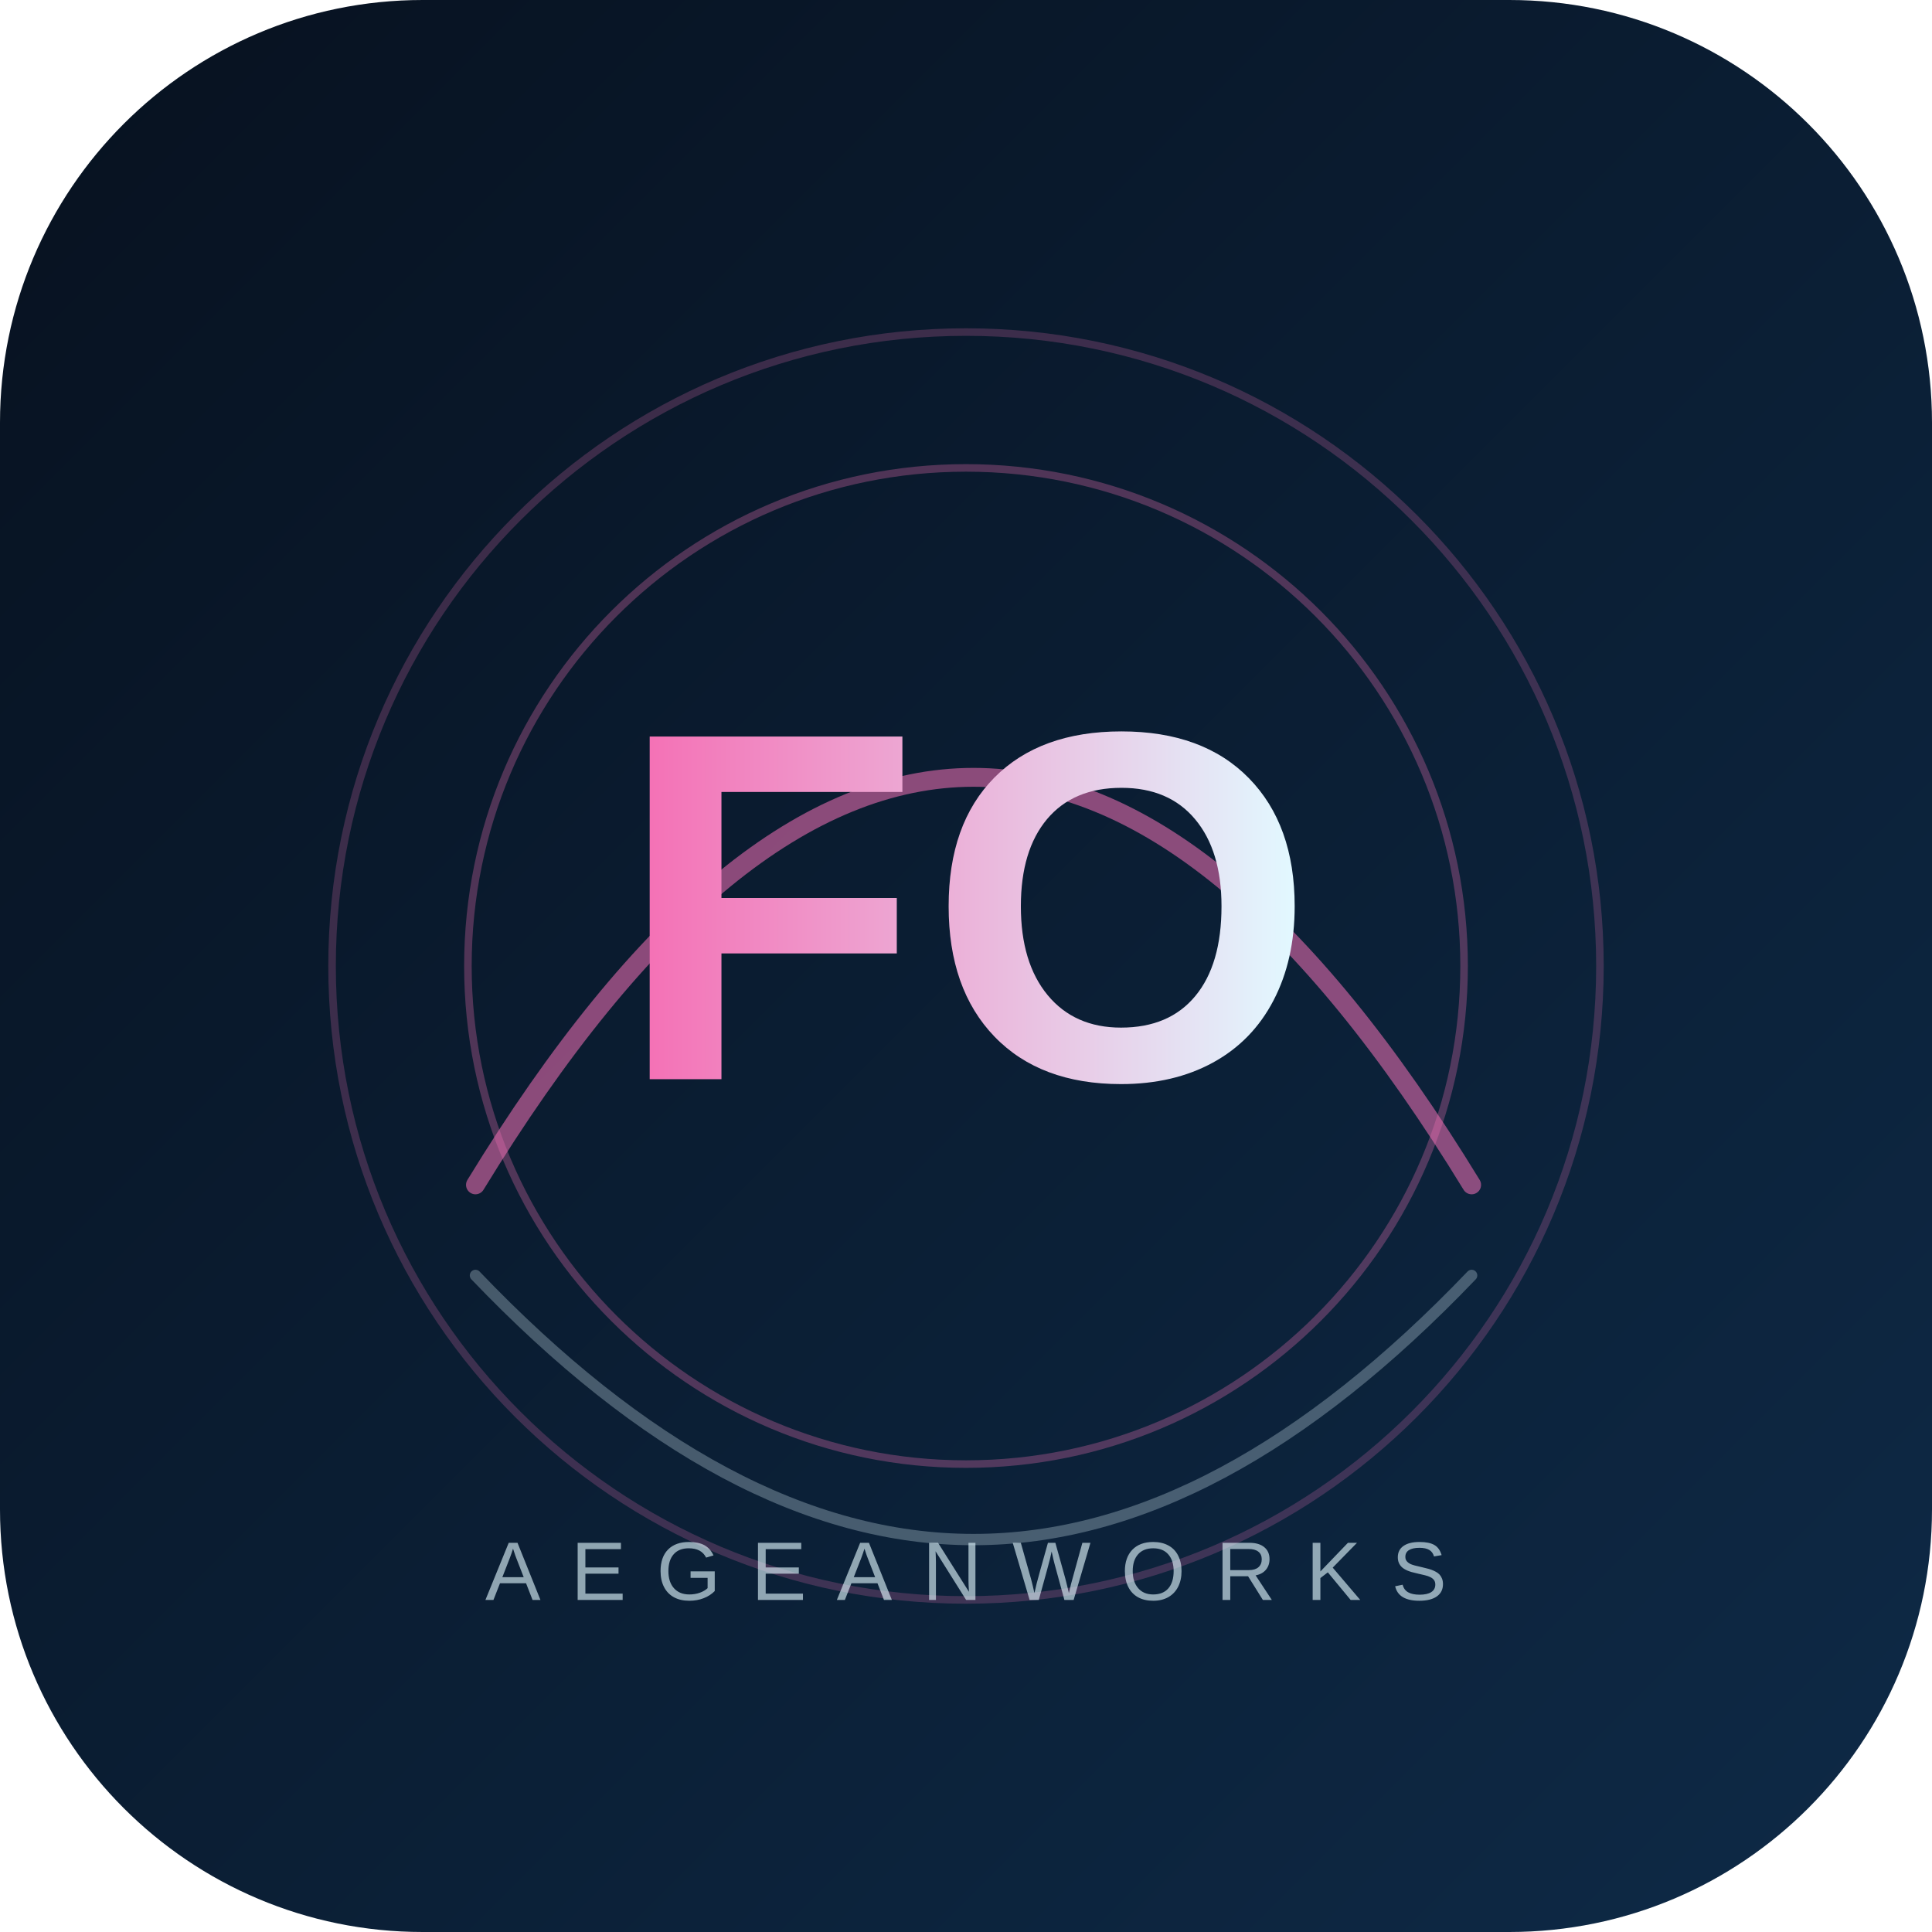
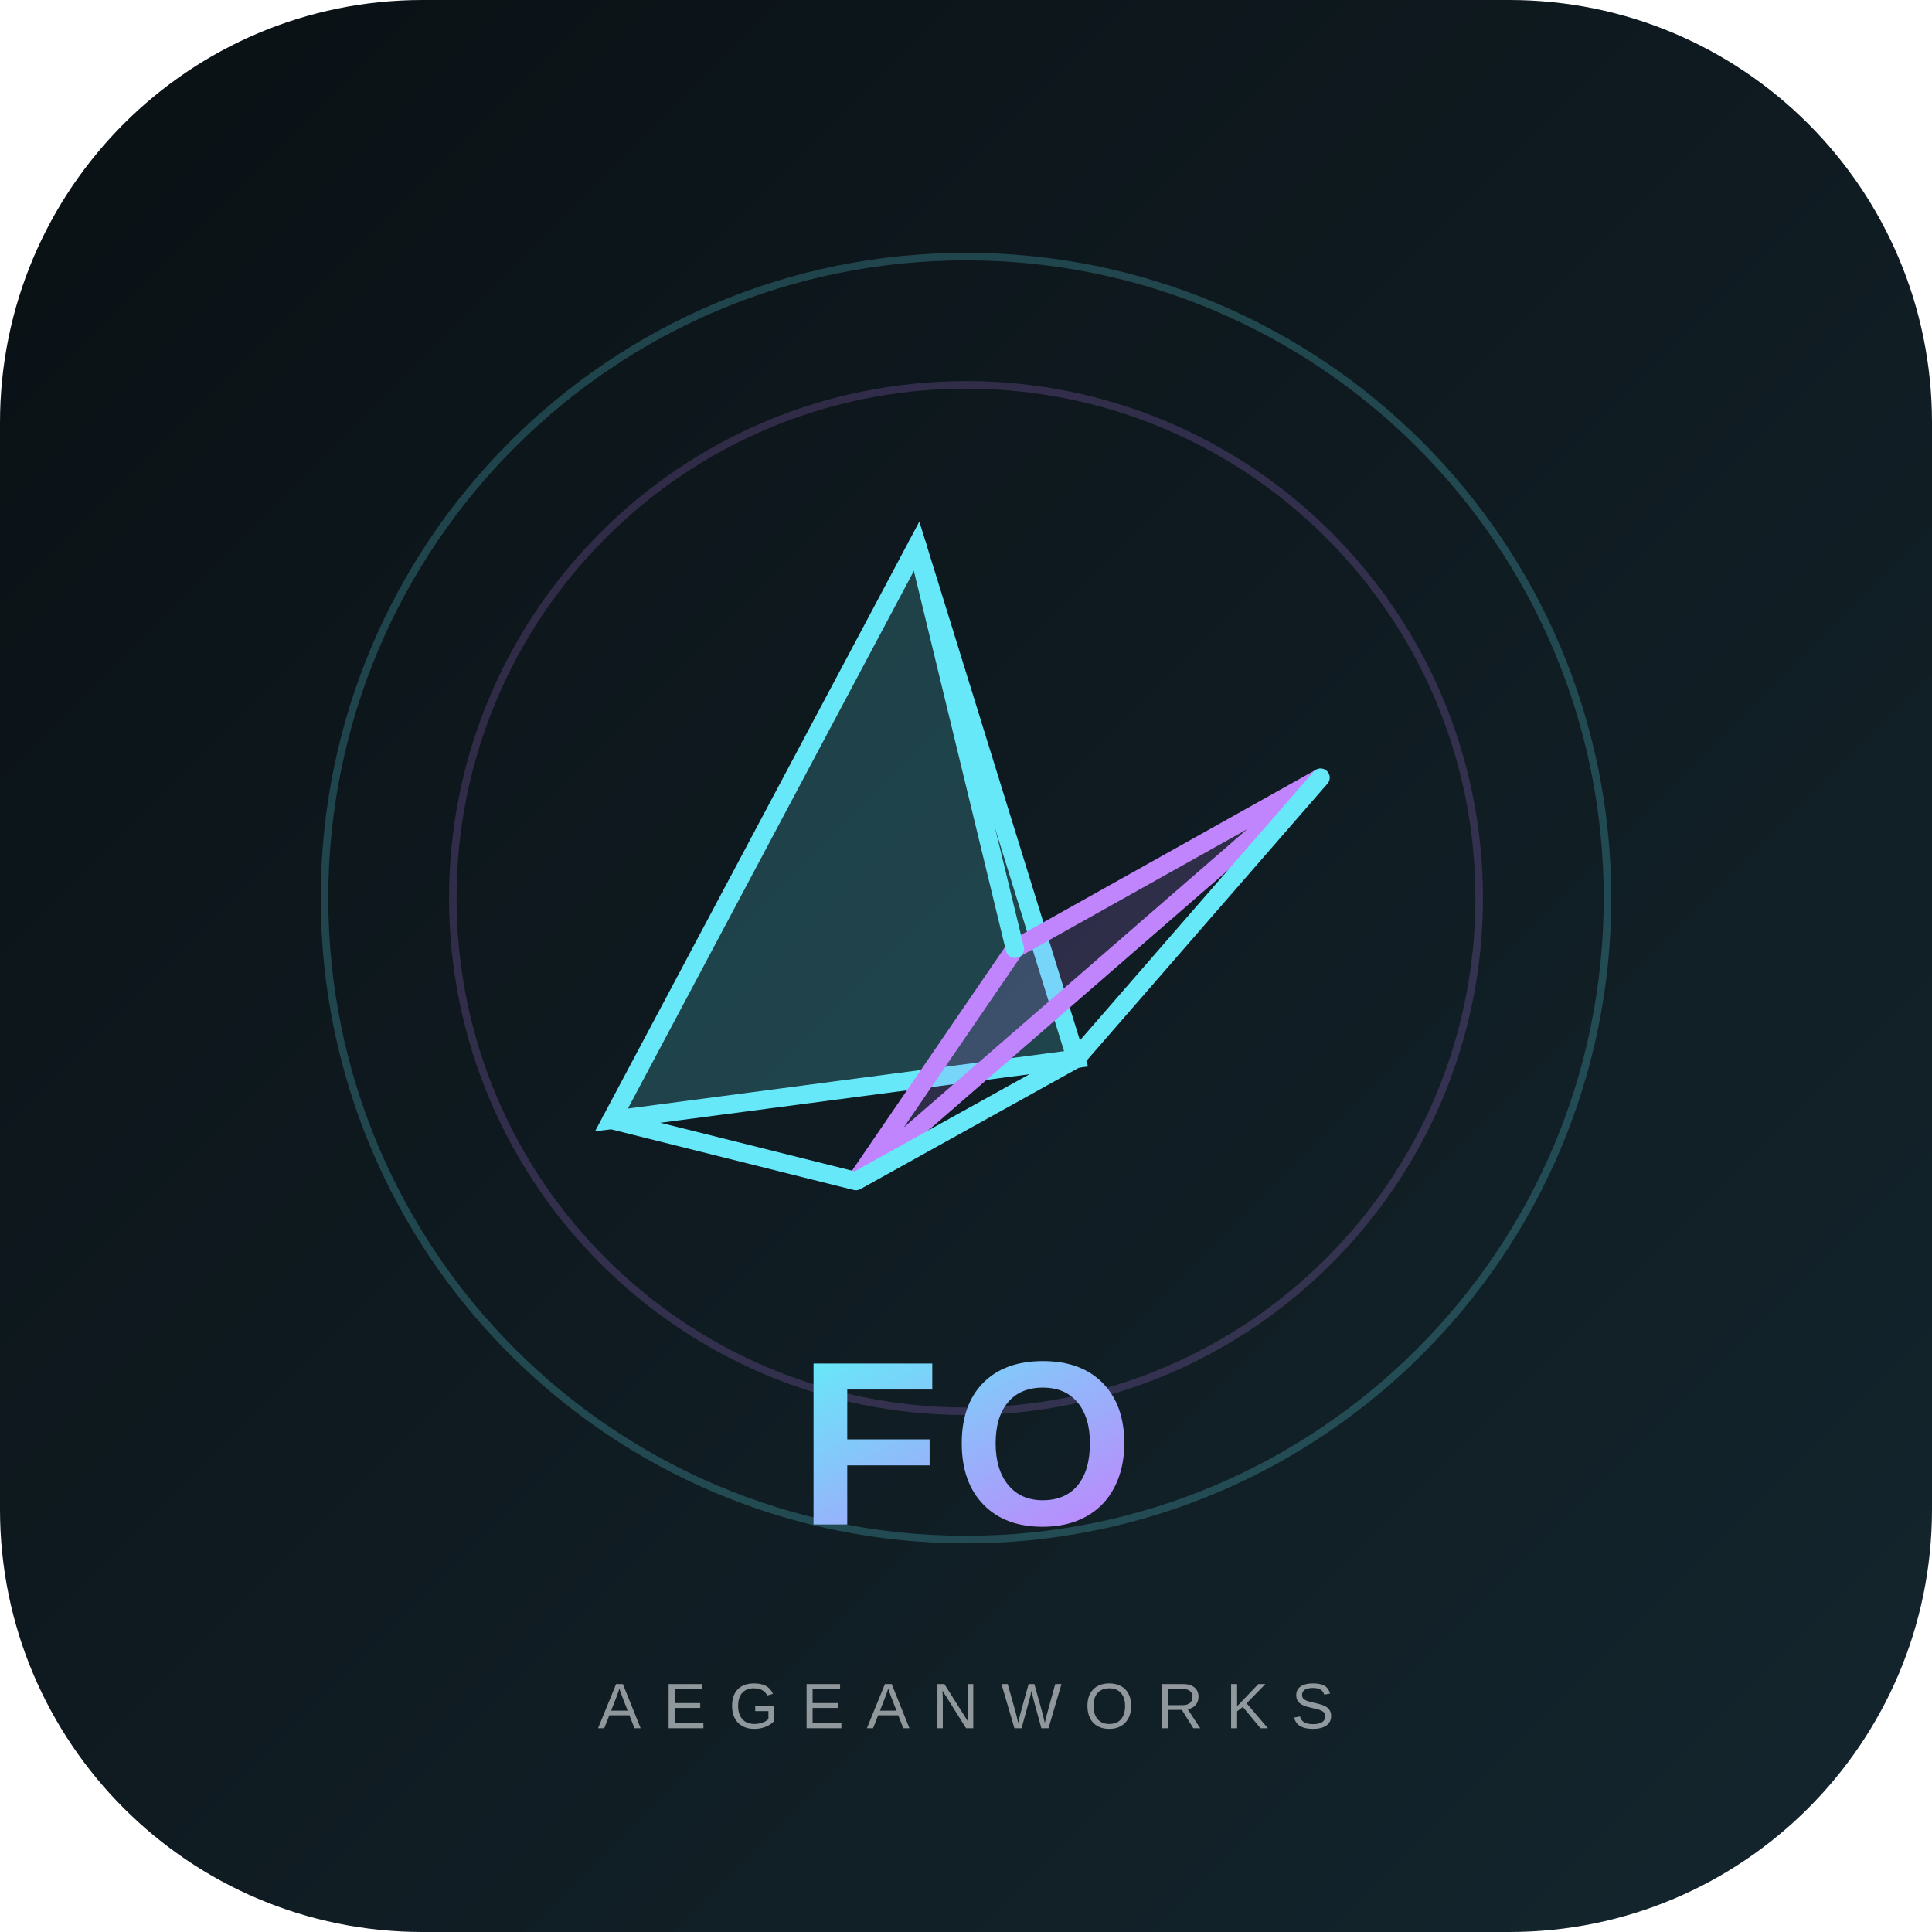
- <svg xmlns="http://www.w3.org/2000/svg" width="512" height="512" viewBox="0 0 512 512" role="img" aria-labelledby="title desc">
+ <svg xmlns="http://www.w3.org/2000/svg" width="512" height="512" viewBox="0 0 512 512" role="img" aria-labelledby="title desc" data-motif="origami" data-layout="center">
  <defs>
    <linearGradient id="bg" x1="0" y1="0" x2="1" y2="1">
-       <stop offset="0" stop-color="#07111f" />
-       <stop offset="1" stop-color="#0e2a47" />
+       <stop offset="0" stop-color="#0a1014" />
+       <stop offset="1" stop-color="#14262e" />
    </linearGradient>
-     <linearGradient id="ac" x1="0" y1="0" x2="1" y2="0">
-       <stop offset="0" stop-color="#f472b6" />
-       <stop offset="1" stop-color="#e2f8ff" />
+     <linearGradient id="mark" x1="0" y1="0" x2="1" y2="1">
+       <stop offset="0" stop-color="#67e8f9" />
+       <stop offset="1" stop-color="#c084fc" />
    </linearGradient>
  </defs>
  <rect width="512" height="512" rx="112" fill="url(#bg)" />
-   <circle cx="256" cy="256" r="168" fill="none" stroke="#f472b6" stroke-opacity="0.22" stroke-width="2" />
-   <circle cx="256" cy="256" r="132" fill="none" stroke="#f472b6" stroke-opacity="0.30" stroke-width="2" />
-   <path d="M126 314c44-72 88-108 132-108s88 36 132 108" fill="none" stroke="#f472b6" stroke-opacity="0.55" stroke-width="5" stroke-linecap="round" />
-   <path d="M126 338c44 46 88 70 132 70s88-24 132-70" fill="none" stroke="#e2f8ff" stroke-opacity="0.28" stroke-width="3" stroke-linecap="round" />
-   <text x="256" y="286" text-anchor="middle" font-family="Segoe UI, Arial, sans-serif" font-size="132" font-weight="700" fill="url(#ac)" letter-spacing="2">FO</text>
-   <text x="256" y="424" text-anchor="middle" font-family="Segoe UI, Arial, sans-serif" font-size="22" letter-spacing="8" fill="#e2f8ff" fill-opacity="0.62">AEGEANWORKS</text>
+   <circle cx="256" cy="238" r="170" fill="none" stroke="#67e8f9" stroke-opacity="0.22" stroke-width="2" />
+   <circle cx="256" cy="238" r="136" fill="none" stroke="#c084fc" stroke-opacity="0.20" stroke-width="2" />
+   <g transform="translate(256 232) scale(1.62)" opacity="1.0">
+     <path d="M-58 40L-8 -54L18 30Z" fill="#67e8f9" fill-opacity="0.20" stroke="#67e8f9" stroke-width="3" />
+     <path d="M-18 50L58 -16L8 12Z" fill="#c084fc" fill-opacity="0.18" stroke="#c084fc" stroke-width="3" />
+     <path d="M-8 -54L8 12M18 30L-18 50M-58 40L-18 50M58 -16L18 30" fill="none" stroke="#67e8f9" stroke-width="3" stroke-linecap="round" stroke-linejoin="round" />
+   </g>
+   <text x="256" y="404" text-anchor="middle" font-family="Segoe UI, Arial, sans-serif" font-size="62" font-weight="700" fill="url(#mark)" letter-spacing="3">FO</text>
+   <text x="256" y="458" text-anchor="middle" font-family="Segoe UI, Arial, sans-serif" font-size="17" letter-spacing="6" fill="#F8FAFC" fill-opacity="0.55">AEGEANWORKS</text>
</svg>
